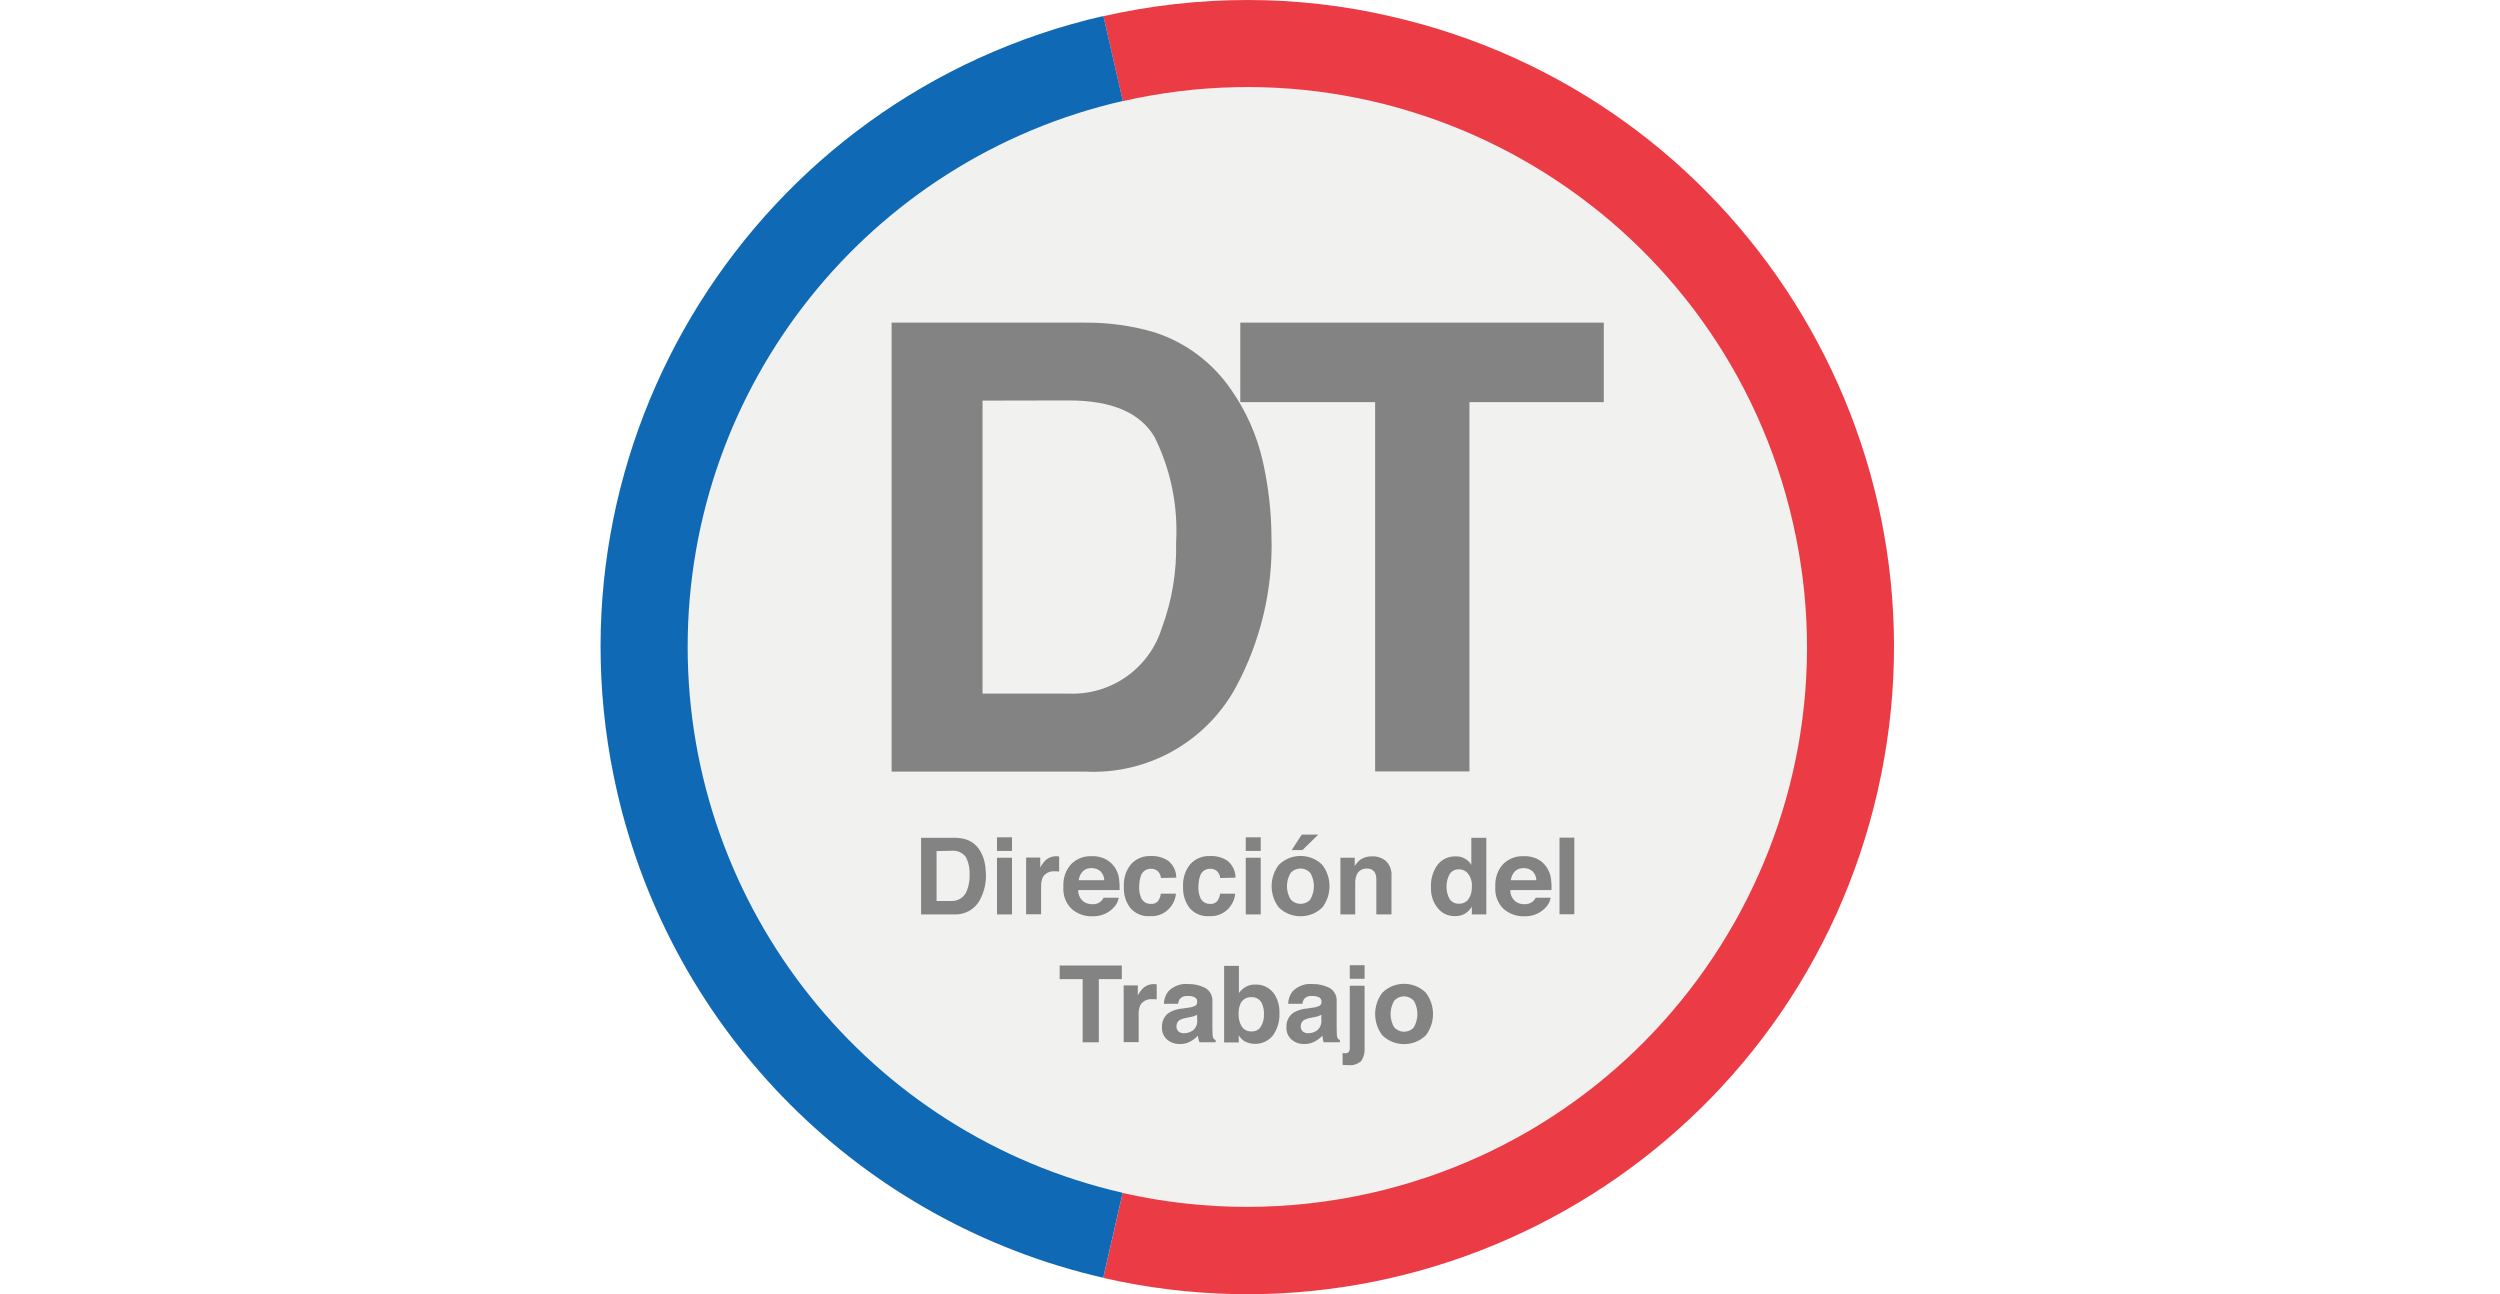
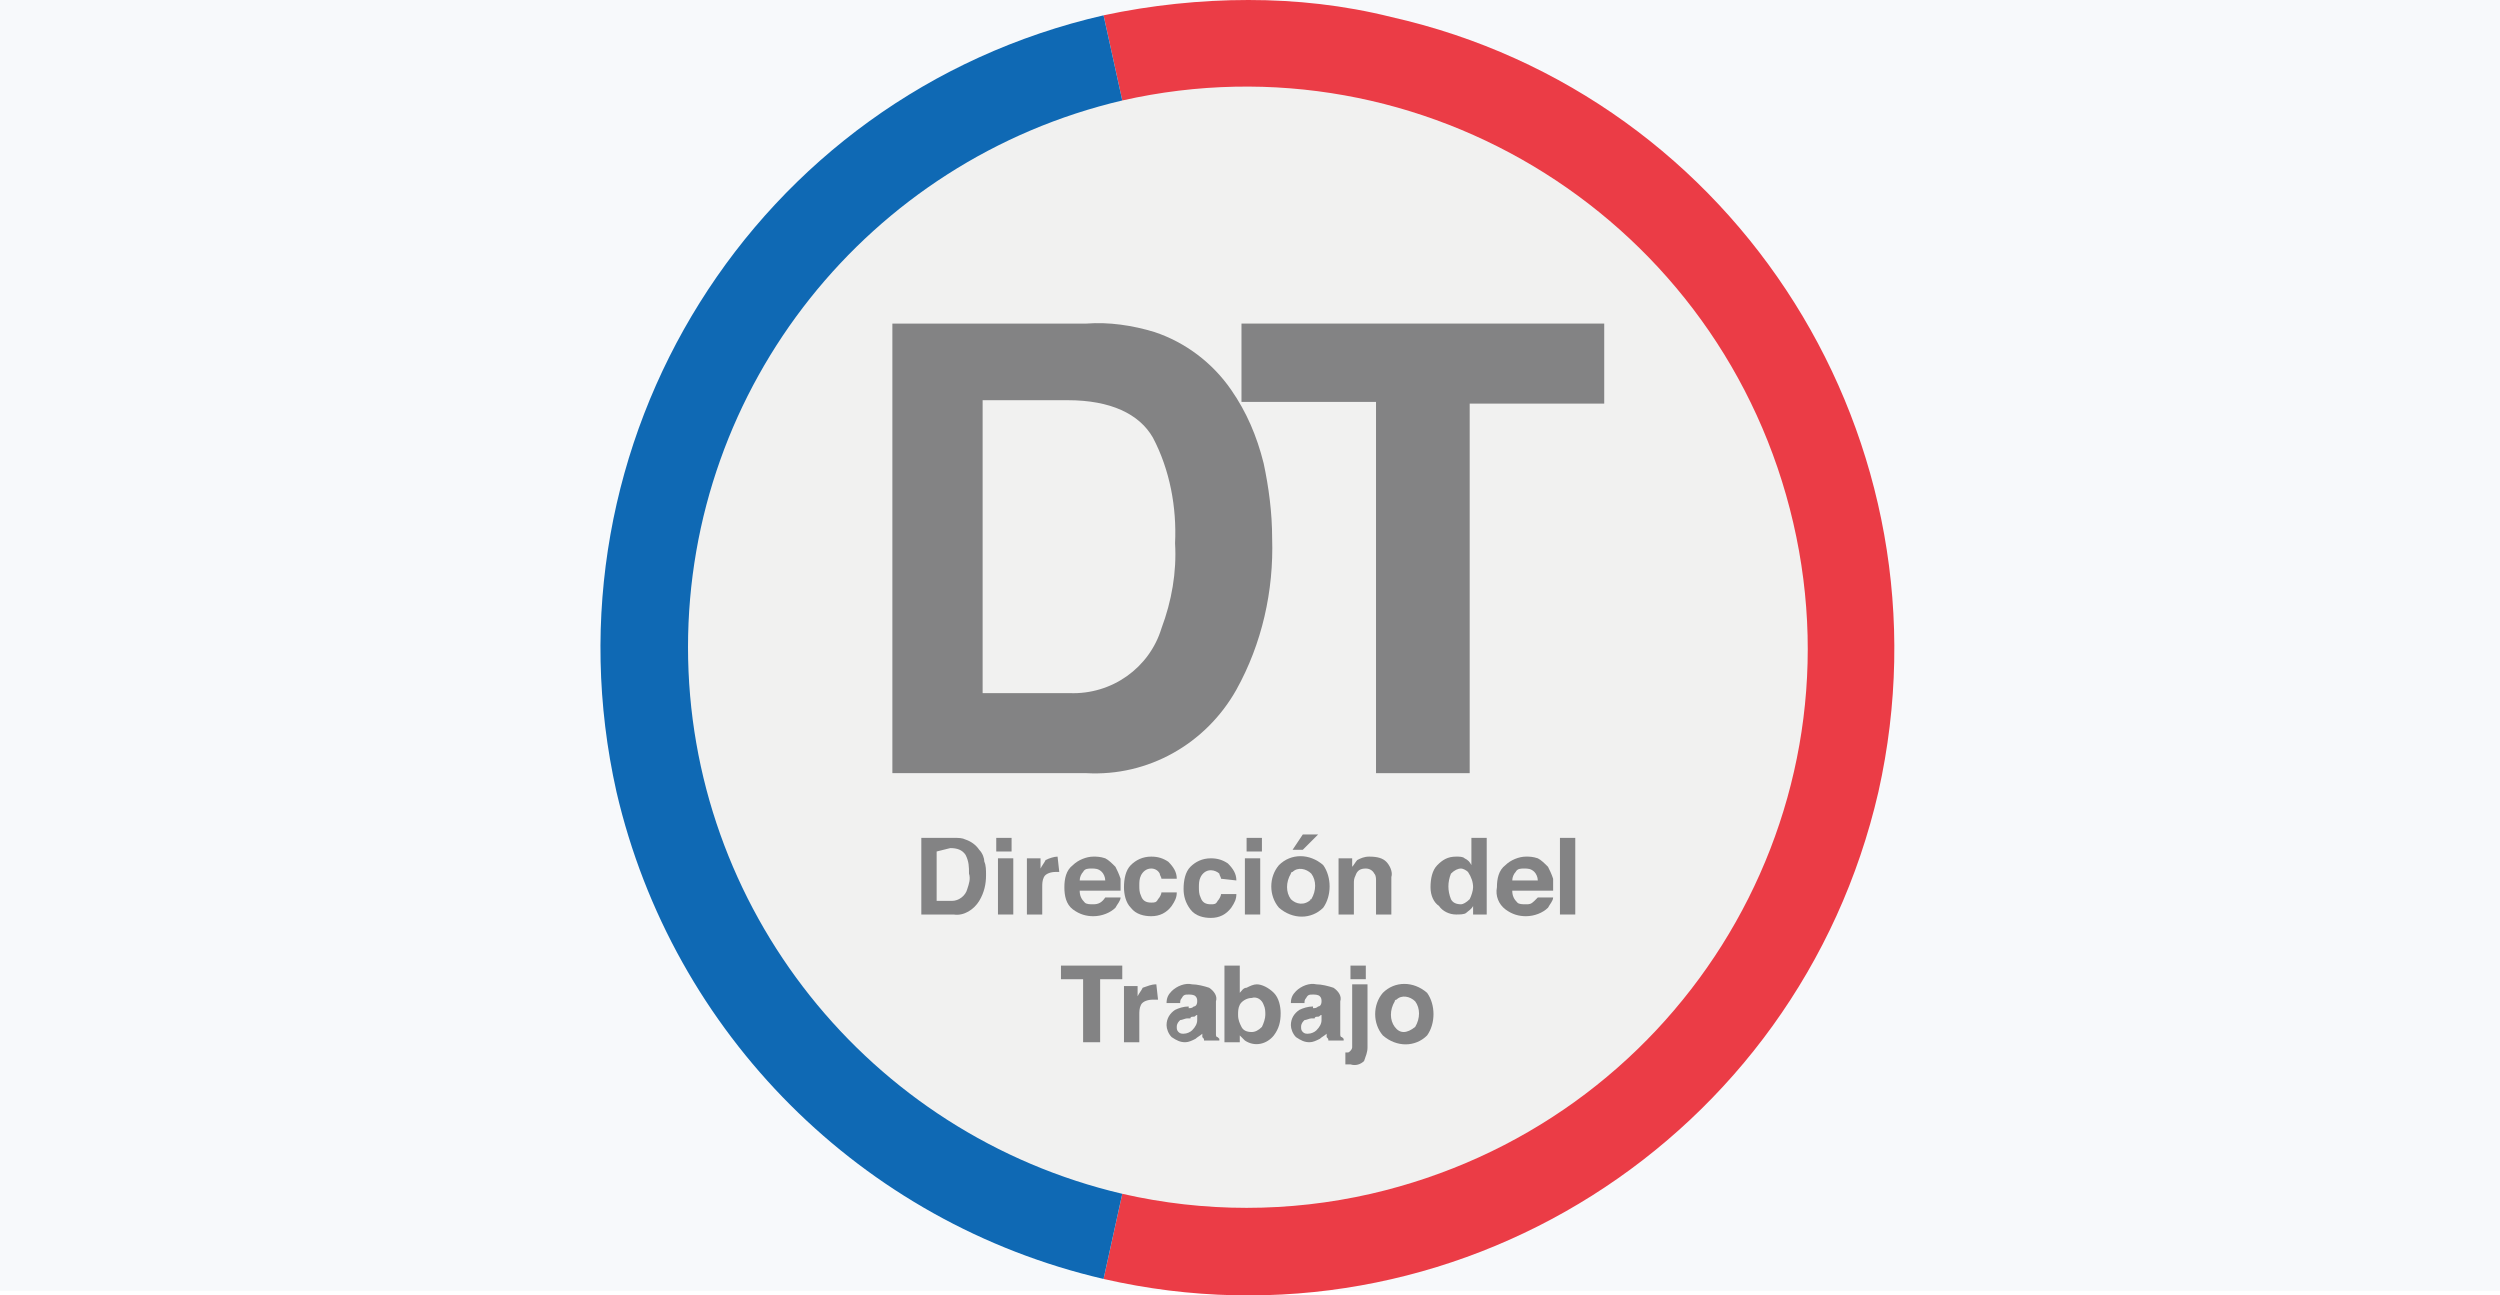
- <svg xmlns="http://www.w3.org/2000/svg" version="1.1" id="Capa_1" x="0px" y="0px" viewBox="0 0 146.84 76" style="enable-background:new 0 0 146.84 76;" xml:space="preserve">
+ <svg xmlns="http://www.w3.org/2000/svg" version="1.1" id="Capa_1" x="0px" y="0px" viewBox="0 0 146.8 76" style="enable-background:new 0 0 146.8 76;" xml:space="preserve">
  <style type="text/css">
- 	.st0{fill:#F1F1F0;}
- 	.st1{fill:#EB3C46;}
- 	.st2{fill:#0F69B4;}
- 	.st3{fill:#838384;}
+ 	.st0{fill:#F7F9FB;}
+ 	.st1{fill:#F1F1F0;}
+ 	.st2{fill:#EB3C46;}
+ 	.st3{fill:#0F69B4;}
+ 	.st4{fill:#838384;}
</style>
-   <path class="st0" d="M39.78,38c0-18.5,15-33.5,33.5-33.5s33.5,15,33.5,33.5s-15,33.5-33.5,33.5l0,0C54.78,71.5,39.78,56.5,39.78,38" />
-   <path class="st1" d="M73.28,0c-2.85,0-5.69,0.32-8.47,0.95l1.14,4.99c17.71-4.03,35.33,7.06,39.36,24.77s-7.06,35.33-24.77,39.36  c-4.81,1.09-9.8,1.09-14.6,0l-1.14,4.99c20.46,4.66,40.83-8.15,45.49-28.61c4.66-20.46-8.15-40.83-28.61-45.49  C78.93,0.32,76.11,0,73.28,0" />
-   <path class="st2" d="M40.39,38C40.39,22.66,51,9.36,65.95,5.93l-1.14-4.99C44.35,5.63,31.56,26.02,36.24,46.48  c3.25,14.21,14.35,25.31,28.56,28.57l1.14-4.99C51,66.64,40.4,53.34,40.39,38" />
-   <path class="st3" d="M67.81,19.52c1.83,0.59,3.4,1.77,4.49,3.35c0.9,1.28,1.54,2.73,1.88,4.26c0.32,1.43,0.49,2.9,0.5,4.36  c0.1,3.1-0.63,6.18-2.11,8.91c-1.76,3.2-5.2,5.11-8.84,4.92H52.37V18.95h11.36C65.11,18.94,66.49,19.13,67.81,19.52 M57.71,23.53  v17.21h5.09c2.47,0.09,4.7-1.48,5.44-3.85c0.6-1.61,0.88-3.31,0.84-5.03c0.12-2.13-0.31-4.26-1.26-6.18  c-0.84-1.44-2.52-2.16-5.03-2.16L57.71,23.53z" />
-   <path class="st3" d="M94.2,18.95v4.67h-7.89v21.69h-5.54V23.62h-7.92v-4.67H94.2z" />
-   <path class="st3" d="M56.73,49.3c0.31,0.1,0.58,0.3,0.77,0.57c0.15,0.22,0.26,0.47,0.32,0.73c0.06,0.24,0.08,0.49,0.09,0.75  c0.02,0.53-0.11,1.05-0.36,1.52c-0.3,0.55-0.89,0.87-1.51,0.84h-1.94v-4.5h1.94C56.27,49.2,56.51,49.24,56.73,49.3 M55.01,49.99  v2.93h0.87c0.42,0.02,0.8-0.25,0.93-0.66c0.1-0.27,0.15-0.57,0.14-0.86c0.02-0.36-0.05-0.73-0.22-1.06  c-0.2-0.27-0.53-0.41-0.86-0.37L55.01,49.99z" />
-   <path class="st3" d="M59.44,49.98h-0.88v-0.8h0.88V49.98z M58.56,50.38h0.88v3.33h-0.88V50.38z" />
-   <path class="st3" d="M62.13,50.3h0.08v0.89c-0.06-0.01-0.1-0.01-0.15-0.01h-0.1c-0.28-0.03-0.56,0.1-0.71,0.34  c-0.08,0.19-0.11,0.39-0.1,0.59v1.59h-0.88v-3.33h0.83v0.58c0.09-0.17,0.21-0.32,0.35-0.46c0.18-0.14,0.41-0.21,0.64-0.2L62.13,50.3  " />
-   <path class="st3" d="M64.89,50.44c0.23,0.11,0.43,0.28,0.58,0.49c0.14,0.21,0.23,0.44,0.26,0.69c0.03,0.22,0.04,0.44,0.03,0.66  h-2.43c-0.01,0.28,0.12,0.54,0.35,0.7c0.14,0.09,0.31,0.13,0.48,0.13c0.28,0.02,0.54-0.13,0.66-0.38h0.89  c-0.04,0.23-0.15,0.44-0.32,0.6c-0.33,0.34-0.78,0.51-1.25,0.49c-0.43,0.01-0.84-0.14-1.17-0.41c-0.37-0.34-0.55-0.83-0.51-1.33  c-0.03-0.49,0.13-0.97,0.46-1.33c0.32-0.31,0.75-0.48,1.19-0.46C64.37,50.27,64.64,50.33,64.89,50.44 M63.59,51.19  c-0.13,0.14-0.21,0.32-0.23,0.51h1.5c0-0.2-0.09-0.39-0.23-0.53c-0.14-0.12-0.33-0.19-0.52-0.18  C63.91,50.98,63.72,51.05,63.59,51.19" />
-   <path class="st3" d="M68.19,51.57c-0.01-0.12-0.06-0.24-0.13-0.34c-0.11-0.14-0.28-0.21-0.46-0.2c-0.28-0.01-0.52,0.17-0.6,0.44  c-0.06,0.2-0.09,0.41-0.09,0.61c-0.01,0.2,0.02,0.4,0.09,0.59c0.08,0.26,0.32,0.43,0.59,0.42c0.16,0.02,0.32-0.04,0.43-0.17  c0.09-0.13,0.15-0.27,0.16-0.43h0.89c-0.02,0.27-0.12,0.53-0.29,0.75c-0.28,0.38-0.74,0.6-1.21,0.57c-0.45,0.04-0.89-0.14-1.18-0.48  c-0.27-0.36-0.4-0.79-0.38-1.24c-0.03-0.48,0.12-0.96,0.42-1.33c0.29-0.32,0.72-0.5,1.16-0.48c0.36-0.02,0.72,0.08,1.03,0.28  c0.3,0.25,0.47,0.61,0.47,0.99L68.19,51.57L68.19,51.57z" />
-   <path class="st3" d="M71.67,51.57c-0.01-0.12-0.06-0.24-0.13-0.34c-0.11-0.14-0.28-0.21-0.46-0.2c-0.28-0.01-0.52,0.17-0.6,0.44  c-0.06,0.2-0.09,0.41-0.09,0.61c-0.01,0.2,0.02,0.4,0.09,0.59c0.08,0.26,0.32,0.43,0.59,0.42c0.16,0.02,0.32-0.04,0.43-0.17  c0.09-0.12,0.15-0.27,0.16-0.43h0.89c-0.02,0.27-0.12,0.53-0.29,0.75c-0.28,0.38-0.74,0.6-1.21,0.57c-0.45,0.04-0.89-0.14-1.18-0.48  c-0.27-0.36-0.4-0.79-0.38-1.24c-0.03-0.48,0.12-0.96,0.42-1.33c0.29-0.32,0.72-0.5,1.16-0.48c0.36-0.02,0.72,0.08,1.03,0.28  c0.3,0.25,0.47,0.61,0.47,0.99L71.67,51.57L71.67,51.57z" />
-   <path class="st3" d="M74.05,49.98h-0.88v-0.8h0.88V49.98z M73.17,50.38h0.88v3.33h-0.88V50.38z" />
-   <path class="st3" d="M77.67,53.3c-0.71,0.69-1.85,0.69-2.56,0c-0.56-0.74-0.56-1.76,0-2.5c0.71-0.7,1.85-0.7,2.56,0  C78.23,51.54,78.23,52.56,77.67,53.3 M76.97,52.82c0.27-0.48,0.27-1.06,0-1.54c-0.28-0.32-0.77-0.36-1.09-0.08  c-0.03,0.03-0.06,0.05-0.08,0.08c-0.28,0.48-0.28,1.06,0,1.54c0.28,0.32,0.76,0.36,1.09,0.09C76.92,52.88,76.94,52.85,76.97,52.82   M77.43,49.02l-0.93,0.91h-0.63l0.59-0.91H77.43z" />
-   <path class="st3" d="M81.4,50.57c0.24,0.23,0.36,0.57,0.33,0.9v2.24h-0.89v-2.03c0.01-0.14-0.02-0.27-0.07-0.4  c-0.09-0.18-0.29-0.28-0.49-0.26c-0.26-0.02-0.5,0.13-0.6,0.38c-0.06,0.16-0.09,0.33-0.08,0.51v1.8h-0.87v-3.33h0.84v0.49  c0.08-0.14,0.19-0.26,0.32-0.37c0.2-0.14,0.44-0.21,0.68-0.2C80.87,50.28,81.17,50.38,81.4,50.57" />
-   <path class="st3" d="M86.04,50.43c0.16,0.09,0.29,0.21,0.38,0.37v-1.59h0.88v4.5h-0.85v-0.46c-0.1,0.18-0.25,0.33-0.43,0.43  c-0.18,0.1-0.39,0.14-0.59,0.13c-0.38,0-0.75-0.17-0.98-0.47c-0.28-0.34-0.42-0.77-0.4-1.21c-0.03-0.48,0.11-0.95,0.39-1.34  c0.25-0.32,0.64-0.5,1.05-0.49C85.69,50.29,85.88,50.34,86.04,50.43 M86.26,52.8c0.14-0.21,0.2-0.46,0.19-0.71  c0.03-0.32-0.08-0.64-0.31-0.87c-0.12-0.1-0.28-0.16-0.44-0.16c-0.23-0.01-0.44,0.1-0.56,0.29c-0.24,0.45-0.24,1,0,1.45  c0.12,0.18,0.33,0.29,0.55,0.28C85.91,53.09,86.13,52.99,86.26,52.8" />
-   <path class="st3" d="M90.27,50.44c0.23,0.11,0.43,0.28,0.57,0.49c0.14,0.21,0.23,0.44,0.26,0.69c0.03,0.22,0.04,0.44,0.03,0.66  h-2.42c-0.01,0.28,0.12,0.54,0.35,0.7c0.14,0.09,0.31,0.13,0.48,0.13c0.17,0.01,0.35-0.05,0.48-0.15c0.07-0.06,0.14-0.14,0.18-0.23  h0.88c-0.04,0.23-0.15,0.44-0.32,0.6c-0.33,0.34-0.78,0.51-1.25,0.49c-0.43,0.01-0.84-0.14-1.17-0.41  c-0.37-0.34-0.55-0.83-0.51-1.33c-0.03-0.49,0.13-0.97,0.46-1.33c0.32-0.31,0.75-0.48,1.19-0.46  C89.75,50.27,90.02,50.33,90.27,50.44 M88.97,51.19c-0.13,0.14-0.21,0.32-0.23,0.51h1.5c0-0.2-0.09-0.39-0.23-0.53  c-0.14-0.12-0.33-0.19-0.52-0.18C89.29,50.98,89.1,51.05,88.97,51.19" />
-   <rect x="91.6" y="49.2" class="st3" width="0.87" height="4.5" />
-   <path class="st3" d="M65.89,56.71v0.8h-1.35v3.71h-0.95v-3.71h-1.35v-0.8L65.89,56.71z" />
-   <path class="st3" d="M67.87,57.81h0.07v0.89c-0.06-0.01-0.1-0.01-0.15-0.01h-0.1c-0.28-0.03-0.56,0.1-0.71,0.34  c-0.08,0.19-0.11,0.39-0.1,0.59v1.59h-0.88v-3.33h0.83v0.58c0.09-0.17,0.21-0.32,0.35-0.46c0.18-0.14,0.41-0.21,0.64-0.2  L67.87,57.81" />
-   <path class="st3" d="M69.78,59.19c0.12-0.01,0.24-0.04,0.35-0.08c0.11-0.03,0.19-0.13,0.19-0.25c0.01-0.11-0.04-0.23-0.14-0.28  c-0.13-0.06-0.28-0.09-0.42-0.08c-0.16-0.02-0.33,0.04-0.44,0.15c-0.07,0.09-0.11,0.19-0.12,0.31h-0.84  c0.01-0.26,0.09-0.51,0.25-0.72c0.31-0.32,0.75-0.49,1.19-0.44c0.34-0.01,0.67,0.07,0.98,0.22c0.29,0.16,0.46,0.48,0.43,0.82v1.53  c0,0.11,0,0.23,0.01,0.39c0,0.08,0.02,0.16,0.05,0.23c0.03,0.04,0.08,0.08,0.13,0.1v0.13h-0.95c-0.02-0.06-0.04-0.12-0.06-0.19  c-0.01-0.06-0.02-0.13-0.03-0.2c-0.12,0.13-0.26,0.24-0.42,0.33c-0.19,0.11-0.42,0.17-0.64,0.16c-0.27,0.01-0.54-0.08-0.75-0.26  c-0.21-0.19-0.32-0.46-0.3-0.73c-0.02-0.36,0.16-0.71,0.48-0.89c0.24-0.12,0.5-0.19,0.77-0.21L69.78,59.19z M70.31,59.6  c-0.05,0.03-0.11,0.06-0.17,0.08c-0.08,0.03-0.15,0.05-0.23,0.06l-0.2,0.04c-0.14,0.02-0.27,0.06-0.4,0.12  c-0.13,0.07-0.21,0.22-0.21,0.37c-0.01,0.12,0.04,0.24,0.13,0.32c0.09,0.07,0.2,0.1,0.31,0.1c0.19,0,0.37-0.06,0.53-0.17  c0.18-0.15,0.27-0.37,0.25-0.6L70.31,59.6L70.31,59.6z" />
-   <path class="st3" d="M74.78,58.29c0.26,0.35,0.39,0.78,0.37,1.22c0.02,0.46-0.11,0.91-0.37,1.29c-0.4,0.52-1.13,0.66-1.7,0.35  c-0.13-0.09-0.24-0.21-0.32-0.34v0.42H71.9v-4.5h0.87v1.6c0.1-0.14,0.22-0.26,0.37-0.35c0.18-0.11,0.39-0.16,0.6-0.15  c0.4-0.02,0.79,0.16,1.04,0.47 M74.05,60.31c0.13-0.21,0.2-0.46,0.19-0.71c0.01-0.2-0.02-0.4-0.09-0.59  c-0.09-0.28-0.36-0.46-0.65-0.44c-0.29-0.02-0.56,0.16-0.66,0.43c-0.07,0.19-0.1,0.39-0.09,0.59c-0.01,0.25,0.06,0.5,0.19,0.71  c0.13,0.19,0.35,0.3,0.58,0.28C73.74,60.59,73.94,60.49,74.05,60.31" />
-   <path class="st3" d="M77.08,59.19c0.12-0.01,0.24-0.04,0.35-0.08c0.11-0.03,0.19-0.13,0.19-0.25c0.01-0.11-0.04-0.23-0.14-0.28  c-0.13-0.06-0.28-0.09-0.42-0.08c-0.16-0.02-0.33,0.04-0.44,0.15c-0.07,0.09-0.11,0.19-0.12,0.31h-0.84  c0.01-0.26,0.09-0.51,0.25-0.72c0.31-0.32,0.75-0.49,1.19-0.44c0.34-0.01,0.67,0.07,0.98,0.22c0.29,0.16,0.46,0.48,0.43,0.82v1.53  c0,0.11,0,0.23,0.01,0.39c0,0.08,0.02,0.16,0.05,0.23c0.03,0.04,0.08,0.08,0.13,0.1v0.13h-0.95c-0.02-0.06-0.04-0.12-0.05-0.19  c-0.01-0.06-0.02-0.13-0.03-0.2c-0.12,0.13-0.26,0.24-0.42,0.33c-0.19,0.11-0.42,0.17-0.64,0.16c-0.27,0.01-0.54-0.08-0.75-0.26  c-0.21-0.19-0.32-0.46-0.3-0.73c-0.02-0.36,0.16-0.71,0.48-0.89c0.24-0.12,0.5-0.19,0.77-0.21L77.08,59.19z M77.61,59.6  c-0.05,0.03-0.11,0.06-0.17,0.08c-0.08,0.03-0.15,0.05-0.23,0.06l-0.2,0.04c-0.14,0.02-0.27,0.06-0.4,0.12  c-0.13,0.07-0.21,0.22-0.21,0.37c-0.01,0.12,0.04,0.24,0.13,0.32c0.09,0.07,0.2,0.1,0.31,0.1c0.19,0,0.37-0.06,0.52-0.17  c0.18-0.15,0.27-0.37,0.25-0.6L77.61,59.6L77.61,59.6z" />
-   <path class="st3" d="M78.86,61.85l0.1,0.01h0.06c0.07,0.01,0.14-0.02,0.19-0.06c0.05-0.07,0.08-0.16,0.07-0.24V57.9h0.87v3.67  c0.02,0.26-0.05,0.53-0.2,0.75c-0.21,0.19-0.5,0.28-0.78,0.24c-0.03,0-0.07,0-0.12,0l-0.19-0.01L78.86,61.85z M80.15,57.49h-0.87  v-0.8h0.87V57.49z" />
-   <path class="st3" d="M83.75,60.81c-0.71,0.69-1.85,0.69-2.56,0c-0.56-0.74-0.56-1.76,0-2.5c0.71-0.7,1.85-0.7,2.56,0  C84.31,59.05,84.31,60.07,83.75,60.81 M83.05,60.33c0.27-0.48,0.27-1.06,0-1.54c-0.28-0.32-0.77-0.36-1.09-0.08  c-0.03,0.03-0.06,0.05-0.08,0.08c-0.27,0.48-0.27,1.06,0,1.54c0.28,0.32,0.76,0.36,1.09,0.09C82.99,60.39,83.02,60.36,83.05,60.33" />
+   <rect y="-0.2" class="st0" width="146.8" height="76" />
+   <path class="st1" d="M39.8,38c0-18.5,15-33.5,33.5-33.5s33.5,15,33.5,33.5s-15,33.5-33.5,33.5l0,0C54.8,71.5,39.8,56.5,39.8,38" />
+   <path class="st2" d="M73.3,0c-2.8,0-5.7,0.3-8.5,0.9l1.1,5c17.7-4,35.3,7.1,39.4,24.8S98.3,66,80.5,70.1c-4.8,1.1-9.8,1.1-14.6,0  l-1.1,5c20.5,4.7,40.8-8.2,45.5-28.6C114.9,26,102.1,5.6,81.7,1C78.9,0.3,76.1,0,73.3,0" />
+   <path class="st3" d="M40.4,38C40.4,22.7,51,9.4,65.9,5.9l-1.1-5C44.3,5.6,31.6,26,36.2,46.5c3.3,14.2,14.4,25.3,28.6,28.6l1.1-5  C51,66.6,40.4,53.3,40.4,38" />
+   <path class="st4" d="M67.8,19.5c1.8,0.6,3.4,1.8,4.5,3.4c0.9,1.3,1.5,2.7,1.9,4.3c0.3,1.4,0.5,2.9,0.5,4.4c0.1,3.1-0.6,6.2-2.1,8.9  c-1.8,3.2-5.2,5.1-8.8,4.9H52.4V19h11.4C65.1,18.9,66.5,19.1,67.8,19.5 M57.7,23.5v17.2h5.1c2.5,0.1,4.7-1.5,5.4-3.8  c0.6-1.6,0.9-3.3,0.8-5c0.1-2.1-0.3-4.3-1.3-6.2c-0.8-1.4-2.5-2.2-5-2.2L57.7,23.5z" />
+   <path class="st4" d="M94.2,19v4.7h-7.9v21.7h-5.5V23.6h-7.9V19H94.2z" />
+   <path class="st4" d="M56.7,49.3c0.3,0.1,0.6,0.3,0.8,0.6c0.2,0.2,0.3,0.5,0.3,0.7c0.1,0.2,0.1,0.5,0.1,0.8c0,0.5-0.1,1-0.4,1.5  c-0.3,0.5-0.9,0.9-1.5,0.8h-1.9v-4.5H56C56.3,49.2,56.5,49.2,56.7,49.3 M55,50v2.9h0.9c0.4,0,0.8-0.3,0.9-0.7  c0.1-0.3,0.2-0.6,0.1-0.9c0-0.4,0-0.7-0.2-1.1c-0.2-0.3-0.5-0.4-0.9-0.4L55,50z" />
+   <path class="st4" d="M59.4,50h-0.9v-0.8h0.9V50z M58.6,50.4h0.9v3.3h-0.9V50.4z" />
+   <path class="st4" d="M62.1,50.3L62.1,50.3l0.1,0.9c-0.1,0-0.1,0-0.2,0H62c-0.3,0-0.6,0.1-0.7,0.3c-0.1,0.2-0.1,0.4-0.1,0.6v1.6h-0.9  v-3.3h0.8V51c0.1-0.2,0.2-0.3,0.3-0.5C61.6,50.4,61.9,50.3,62.1,50.3L62.1,50.3" />
+   <path class="st4" d="M64.9,50.4c0.2,0.1,0.4,0.3,0.6,0.5c0.1,0.2,0.2,0.4,0.3,0.7c0,0.2,0,0.4,0,0.7h-2.4c0,0.3,0.1,0.5,0.3,0.7  c0.1,0.1,0.3,0.1,0.5,0.1c0.3,0,0.5-0.1,0.7-0.4h0.9c0,0.2-0.2,0.4-0.3,0.6c-0.3,0.3-0.8,0.5-1.3,0.5c-0.4,0-0.8-0.1-1.2-0.4  c-0.4-0.3-0.5-0.8-0.5-1.3c0-0.5,0.1-1,0.5-1.3c0.3-0.3,0.8-0.5,1.2-0.5C64.4,50.3,64.6,50.3,64.9,50.4 M63.6,51.2  c-0.1,0.1-0.2,0.3-0.2,0.5h1.5c0-0.2-0.1-0.4-0.2-0.5C64.5,51,64.3,51,64.1,51C63.9,51,63.7,51,63.6,51.2" />
+   <path class="st4" d="M68.2,51.6c0-0.1-0.1-0.2-0.1-0.3C68,51.1,67.8,51,67.6,51c-0.3,0-0.5,0.2-0.6,0.4c-0.1,0.2-0.1,0.4-0.1,0.6  c0,0.2,0,0.4,0.1,0.6c0.1,0.3,0.3,0.4,0.6,0.4c0.2,0,0.3,0,0.4-0.2c0.1-0.1,0.2-0.3,0.2-0.4h0.9c0,0.3-0.1,0.5-0.3,0.8  c-0.3,0.4-0.7,0.6-1.2,0.6c-0.4,0-0.9-0.1-1.2-0.5C66.1,53,66,52.5,66,52.1c0-0.5,0.1-1,0.4-1.3c0.3-0.3,0.7-0.5,1.2-0.5  c0.4,0,0.7,0.1,1,0.3c0.3,0.3,0.5,0.6,0.5,1L68.2,51.6L68.2,51.6z" />
+   <path class="st4" d="M71.7,51.6c0-0.1-0.1-0.2-0.1-0.3c-0.1-0.1-0.3-0.2-0.5-0.2c-0.3,0-0.5,0.2-0.6,0.4c-0.1,0.2-0.1,0.4-0.1,0.6  c0,0.2,0,0.4,0.1,0.6c0.1,0.3,0.3,0.4,0.6,0.4c0.2,0,0.3,0,0.4-0.2c0.1-0.1,0.2-0.3,0.2-0.4h0.9c0,0.3-0.1,0.5-0.3,0.8  c-0.3,0.4-0.7,0.6-1.2,0.6c-0.4,0-0.9-0.1-1.2-0.5c-0.3-0.4-0.4-0.8-0.4-1.2c0-0.5,0.1-1,0.4-1.3c0.3-0.3,0.7-0.5,1.2-0.5  c0.4,0,0.7,0.1,1,0.3c0.3,0.3,0.5,0.6,0.5,1L71.7,51.6L71.7,51.6z" />
+   <path class="st4" d="M74.1,50h-0.9v-0.8h0.9V50z M73.2,50.4H74v3.3h-0.9V50.4z" />
+   <path class="st4" d="M77.7,53.3c-0.7,0.7-1.8,0.7-2.6,0c-0.6-0.7-0.6-1.8,0-2.5c0.7-0.7,1.8-0.7,2.6,0  C78.2,51.5,78.2,52.6,77.7,53.3 M77,52.8c0.3-0.5,0.3-1.1,0-1.5c-0.3-0.3-0.8-0.4-1.1-0.1c0,0-0.1,0-0.1,0.1c-0.3,0.5-0.3,1.1,0,1.5  C76.1,53.1,76.6,53.2,77,52.8C76.9,52.9,76.9,52.8,77,52.8 M77.4,49l-0.9,0.9h-0.6l0.6-0.9H77.4z" />
+   <path class="st4" d="M81.4,50.6c0.2,0.2,0.4,0.6,0.3,0.9v2.2h-0.9v-2c0-0.1,0-0.3-0.1-0.4c-0.1-0.2-0.3-0.3-0.5-0.3  c-0.3,0-0.5,0.1-0.6,0.4c-0.1,0.2-0.1,0.3-0.1,0.5v1.8h-0.9v-3.3h0.8v0.5c0.1-0.1,0.2-0.3,0.3-0.4c0.2-0.1,0.4-0.2,0.7-0.2  C80.9,50.3,81.2,50.4,81.4,50.6" />
+   <path class="st4" d="M86,50.4c0.2,0.1,0.3,0.2,0.4,0.4v-1.6h0.9v4.5h-0.8v-0.5c-0.1,0.2-0.3,0.3-0.4,0.4s-0.4,0.1-0.6,0.1  c-0.4,0-0.8-0.2-1-0.5C84.2,53,84,52.6,84,52.1c0-0.5,0.1-1,0.4-1.3c0.3-0.3,0.6-0.5,1.1-0.5C85.7,50.3,85.9,50.3,86,50.4   M86.3,52.8c0.1-0.2,0.2-0.5,0.2-0.7c0-0.3-0.1-0.6-0.3-0.9c-0.1-0.1-0.3-0.2-0.4-0.2c-0.2,0-0.4,0.1-0.6,0.3c-0.2,0.5-0.2,1,0,1.5  c0.1,0.2,0.3,0.3,0.6,0.3C85.9,53.1,86.1,53,86.3,52.8" />
+   <path class="st4" d="M90.3,50.4c0.2,0.1,0.4,0.3,0.6,0.5c0.1,0.2,0.2,0.4,0.3,0.7c0,0.2,0,0.4,0,0.7h-2.4c0,0.3,0.1,0.5,0.3,0.7  c0.1,0.1,0.3,0.1,0.5,0.1c0.2,0,0.3,0,0.5-0.2c0.1-0.1,0.1-0.1,0.2-0.2h0.9c0,0.2-0.2,0.4-0.3,0.6c-0.3,0.3-0.8,0.5-1.3,0.5  c-0.4,0-0.8-0.1-1.2-0.4c-0.4-0.3-0.6-0.8-0.5-1.3c0-0.5,0.1-1,0.5-1.3c0.3-0.3,0.8-0.5,1.2-0.5C89.8,50.3,90,50.3,90.3,50.4   M89,51.2c-0.1,0.1-0.2,0.3-0.2,0.5h1.5c0-0.2-0.1-0.4-0.2-0.5C89.9,51,89.7,51,89.5,51C89.3,51,89.1,51,89,51.2" />
+   <rect x="91.6" y="49.2" class="st4" width="0.9" height="4.5" />
+   <path class="st4" d="M65.9,56.7v0.8h-1.3v3.7h-1v-3.7h-1.3v-0.8H65.9z" />
+   <path class="st4" d="M67.9,57.8L67.9,57.8l0.1,0.9c-0.1,0-0.1,0-0.2,0h-0.1c-0.3,0-0.6,0.1-0.7,0.3c-0.1,0.2-0.1,0.4-0.1,0.6v1.6H66  v-3.3h0.8v0.6c0.1-0.2,0.2-0.3,0.3-0.5C67.4,57.9,67.6,57.8,67.9,57.8L67.9,57.8" />
+   <path class="st4" d="M69.8,59.2c0.1,0,0.2,0,0.3-0.1c0.1,0,0.2-0.1,0.2-0.3c0-0.1,0-0.2-0.1-0.3c-0.1-0.1-0.3-0.1-0.4-0.1  c-0.2,0-0.3,0-0.4,0.2c-0.1,0.1-0.1,0.2-0.1,0.3h-0.8c0-0.3,0.1-0.5,0.3-0.7c0.3-0.3,0.8-0.5,1.2-0.4c0.3,0,0.7,0.1,1,0.2  c0.3,0.2,0.5,0.5,0.4,0.8v1.5c0,0.1,0,0.2,0,0.4c0,0.1,0,0.2,0.1,0.2c0,0,0.1,0.1,0.1,0.1v0.1h-0.9c0-0.1,0-0.1-0.1-0.2  c0-0.1,0-0.1,0-0.2c-0.1,0.1-0.3,0.2-0.4,0.3c-0.2,0.1-0.4,0.2-0.6,0.2c-0.3,0-0.5-0.1-0.8-0.3c-0.2-0.2-0.3-0.5-0.3-0.7  c0-0.4,0.2-0.7,0.5-0.9c0.2-0.1,0.5-0.2,0.8-0.2L69.8,59.2z M70.3,59.6c-0.1,0-0.1,0.1-0.2,0.1c-0.1,0-0.2,0-0.2,0.1l-0.2,0  c-0.1,0-0.3,0.1-0.4,0.1c-0.1,0.1-0.2,0.2-0.2,0.4c0,0.1,0,0.2,0.1,0.3c0.1,0.1,0.2,0.1,0.3,0.1c0.2,0,0.4-0.1,0.5-0.2  c0.2-0.2,0.3-0.4,0.3-0.6L70.3,59.6L70.3,59.6z" />
+   <path class="st4" d="M74.8,58.3c0.3,0.3,0.4,0.8,0.4,1.2c0,0.5-0.1,0.9-0.4,1.3c-0.4,0.5-1.1,0.7-1.7,0.3c-0.1-0.1-0.2-0.2-0.3-0.3  v0.4h-0.9v-4.5h0.9v1.6c0.1-0.1,0.2-0.3,0.4-0.3c0.2-0.1,0.4-0.2,0.6-0.2C74.1,57.8,74.5,58,74.8,58.3 M74.1,60.3  c0.1-0.2,0.2-0.5,0.2-0.7c0-0.2,0-0.4-0.1-0.6c-0.1-0.3-0.4-0.5-0.7-0.4c-0.3,0-0.6,0.2-0.7,0.4c-0.1,0.2-0.1,0.4-0.1,0.6  c0,0.3,0.1,0.5,0.2,0.7c0.1,0.2,0.3,0.3,0.6,0.3C73.7,60.6,73.9,60.5,74.1,60.3" />
+   <path class="st4" d="M77.1,59.2c0.1,0,0.2,0,0.3-0.1c0.1,0,0.2-0.1,0.2-0.3c0-0.1,0-0.2-0.1-0.3c-0.1-0.1-0.3-0.1-0.4-0.1  c-0.2,0-0.3,0-0.4,0.2c-0.1,0.1-0.1,0.2-0.1,0.3h-0.8c0-0.3,0.1-0.5,0.3-0.7c0.3-0.3,0.8-0.5,1.2-0.4c0.3,0,0.7,0.1,1,0.2  c0.3,0.2,0.5,0.5,0.4,0.8v1.5c0,0.1,0,0.2,0,0.4c0,0.1,0,0.2,0.1,0.2c0,0,0.1,0.1,0.1,0.1v0.1h-0.9c0-0.1,0-0.1-0.1-0.2  c0-0.1,0-0.1,0-0.2c-0.1,0.1-0.3,0.2-0.4,0.3c-0.2,0.1-0.4,0.2-0.6,0.2c-0.3,0-0.5-0.1-0.8-0.3c-0.2-0.2-0.3-0.5-0.3-0.7  c0-0.4,0.2-0.7,0.5-0.9c0.2-0.1,0.5-0.2,0.8-0.2L77.1,59.2z M77.6,59.6c-0.1,0-0.1,0.1-0.2,0.1c-0.1,0-0.2,0-0.2,0.1l-0.2,0  c-0.1,0-0.3,0.1-0.4,0.1c-0.1,0.1-0.2,0.2-0.2,0.4c0,0.1,0,0.2,0.1,0.3c0.1,0.1,0.2,0.1,0.3,0.1c0.2,0,0.4-0.1,0.5-0.2  c0.2-0.2,0.3-0.4,0.3-0.6L77.6,59.6L77.6,59.6z" />
+   <path class="st4" d="M78.9,61.8L78.9,61.8l0.2,0c0.1,0,0.1,0,0.2-0.1c0.1-0.1,0.1-0.2,0.1-0.2v-3.7h0.9v3.7c0,0.3-0.1,0.5-0.2,0.8  c-0.2,0.2-0.5,0.3-0.8,0.2c0,0-0.1,0-0.1,0l-0.2,0V61.8z M80.2,57.5h-0.9v-0.8h0.9V57.5z" />
+   <path class="st4" d="M83.8,60.8c-0.7,0.7-1.8,0.7-2.6,0c-0.6-0.7-0.6-1.8,0-2.5c0.7-0.7,1.8-0.7,2.6,0C84.3,59,84.3,60.1,83.8,60.8   M83.1,60.3c0.3-0.5,0.3-1.1,0-1.5c-0.3-0.3-0.8-0.4-1.1-0.1c0,0-0.1,0-0.1,0.1c-0.3,0.5-0.3,1.1,0,1.5  C82.2,60.7,82.6,60.7,83.1,60.3C83,60.4,83,60.4,83.1,60.3" />
</svg>
